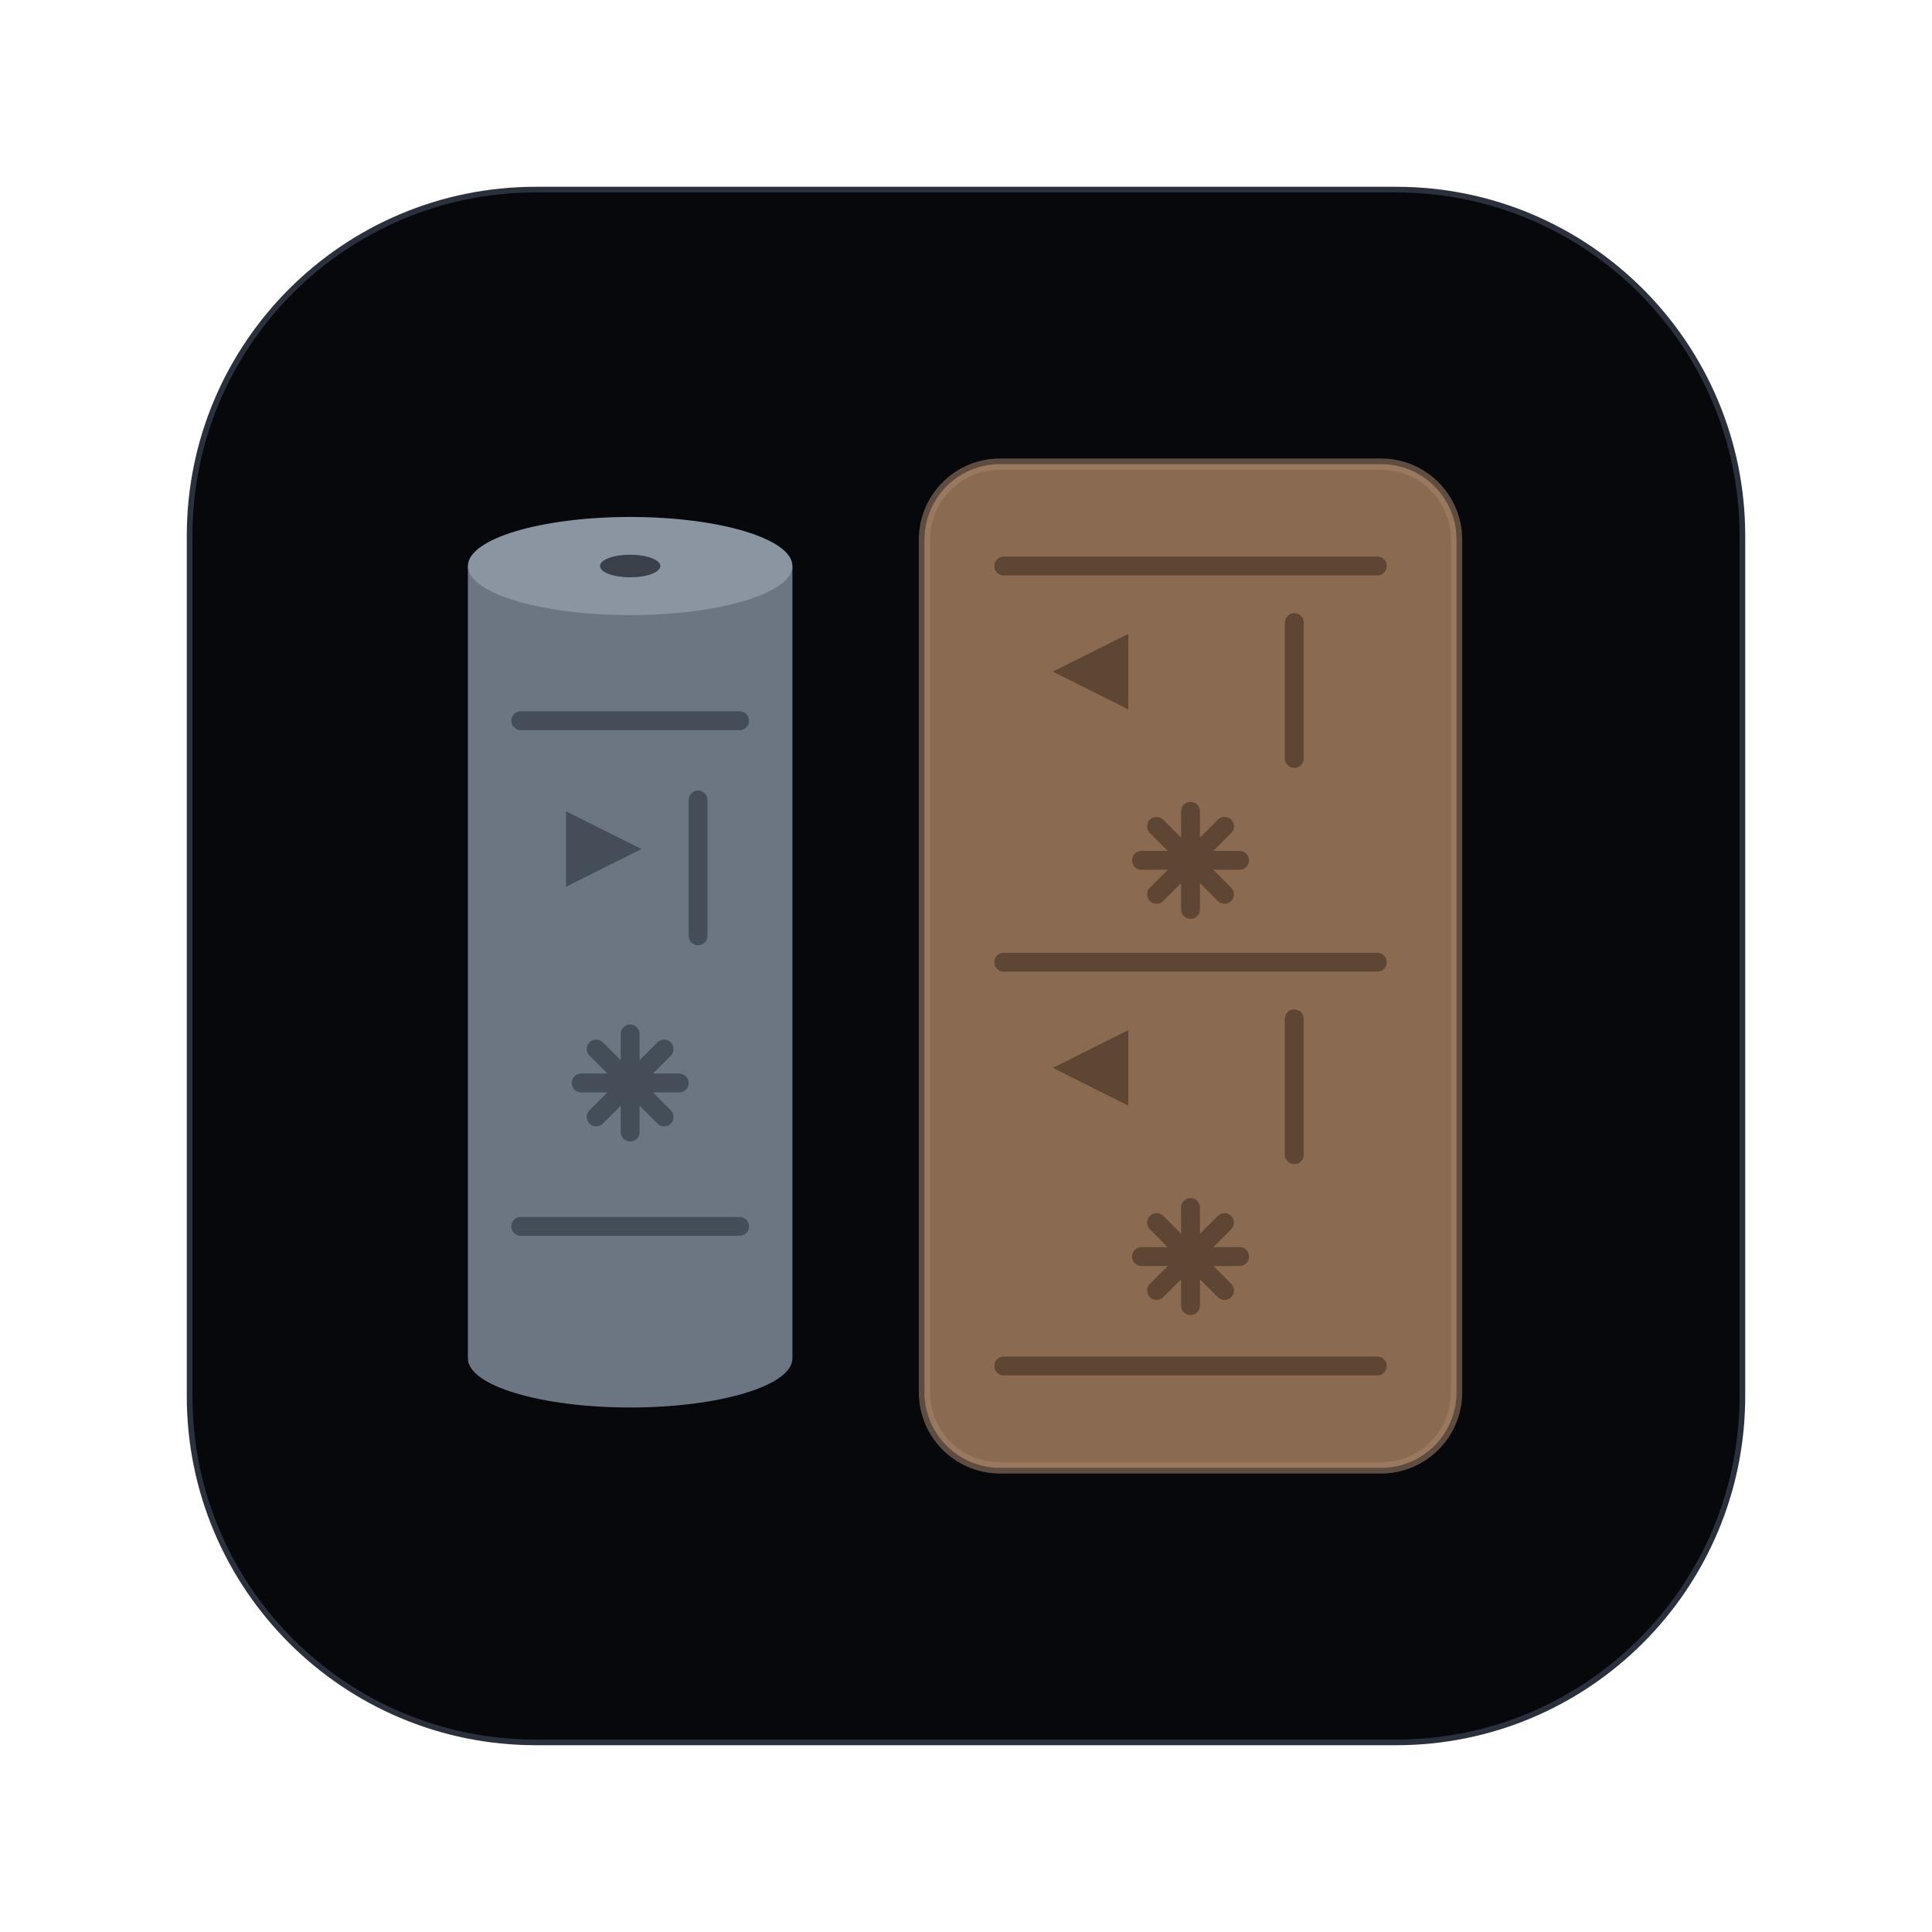
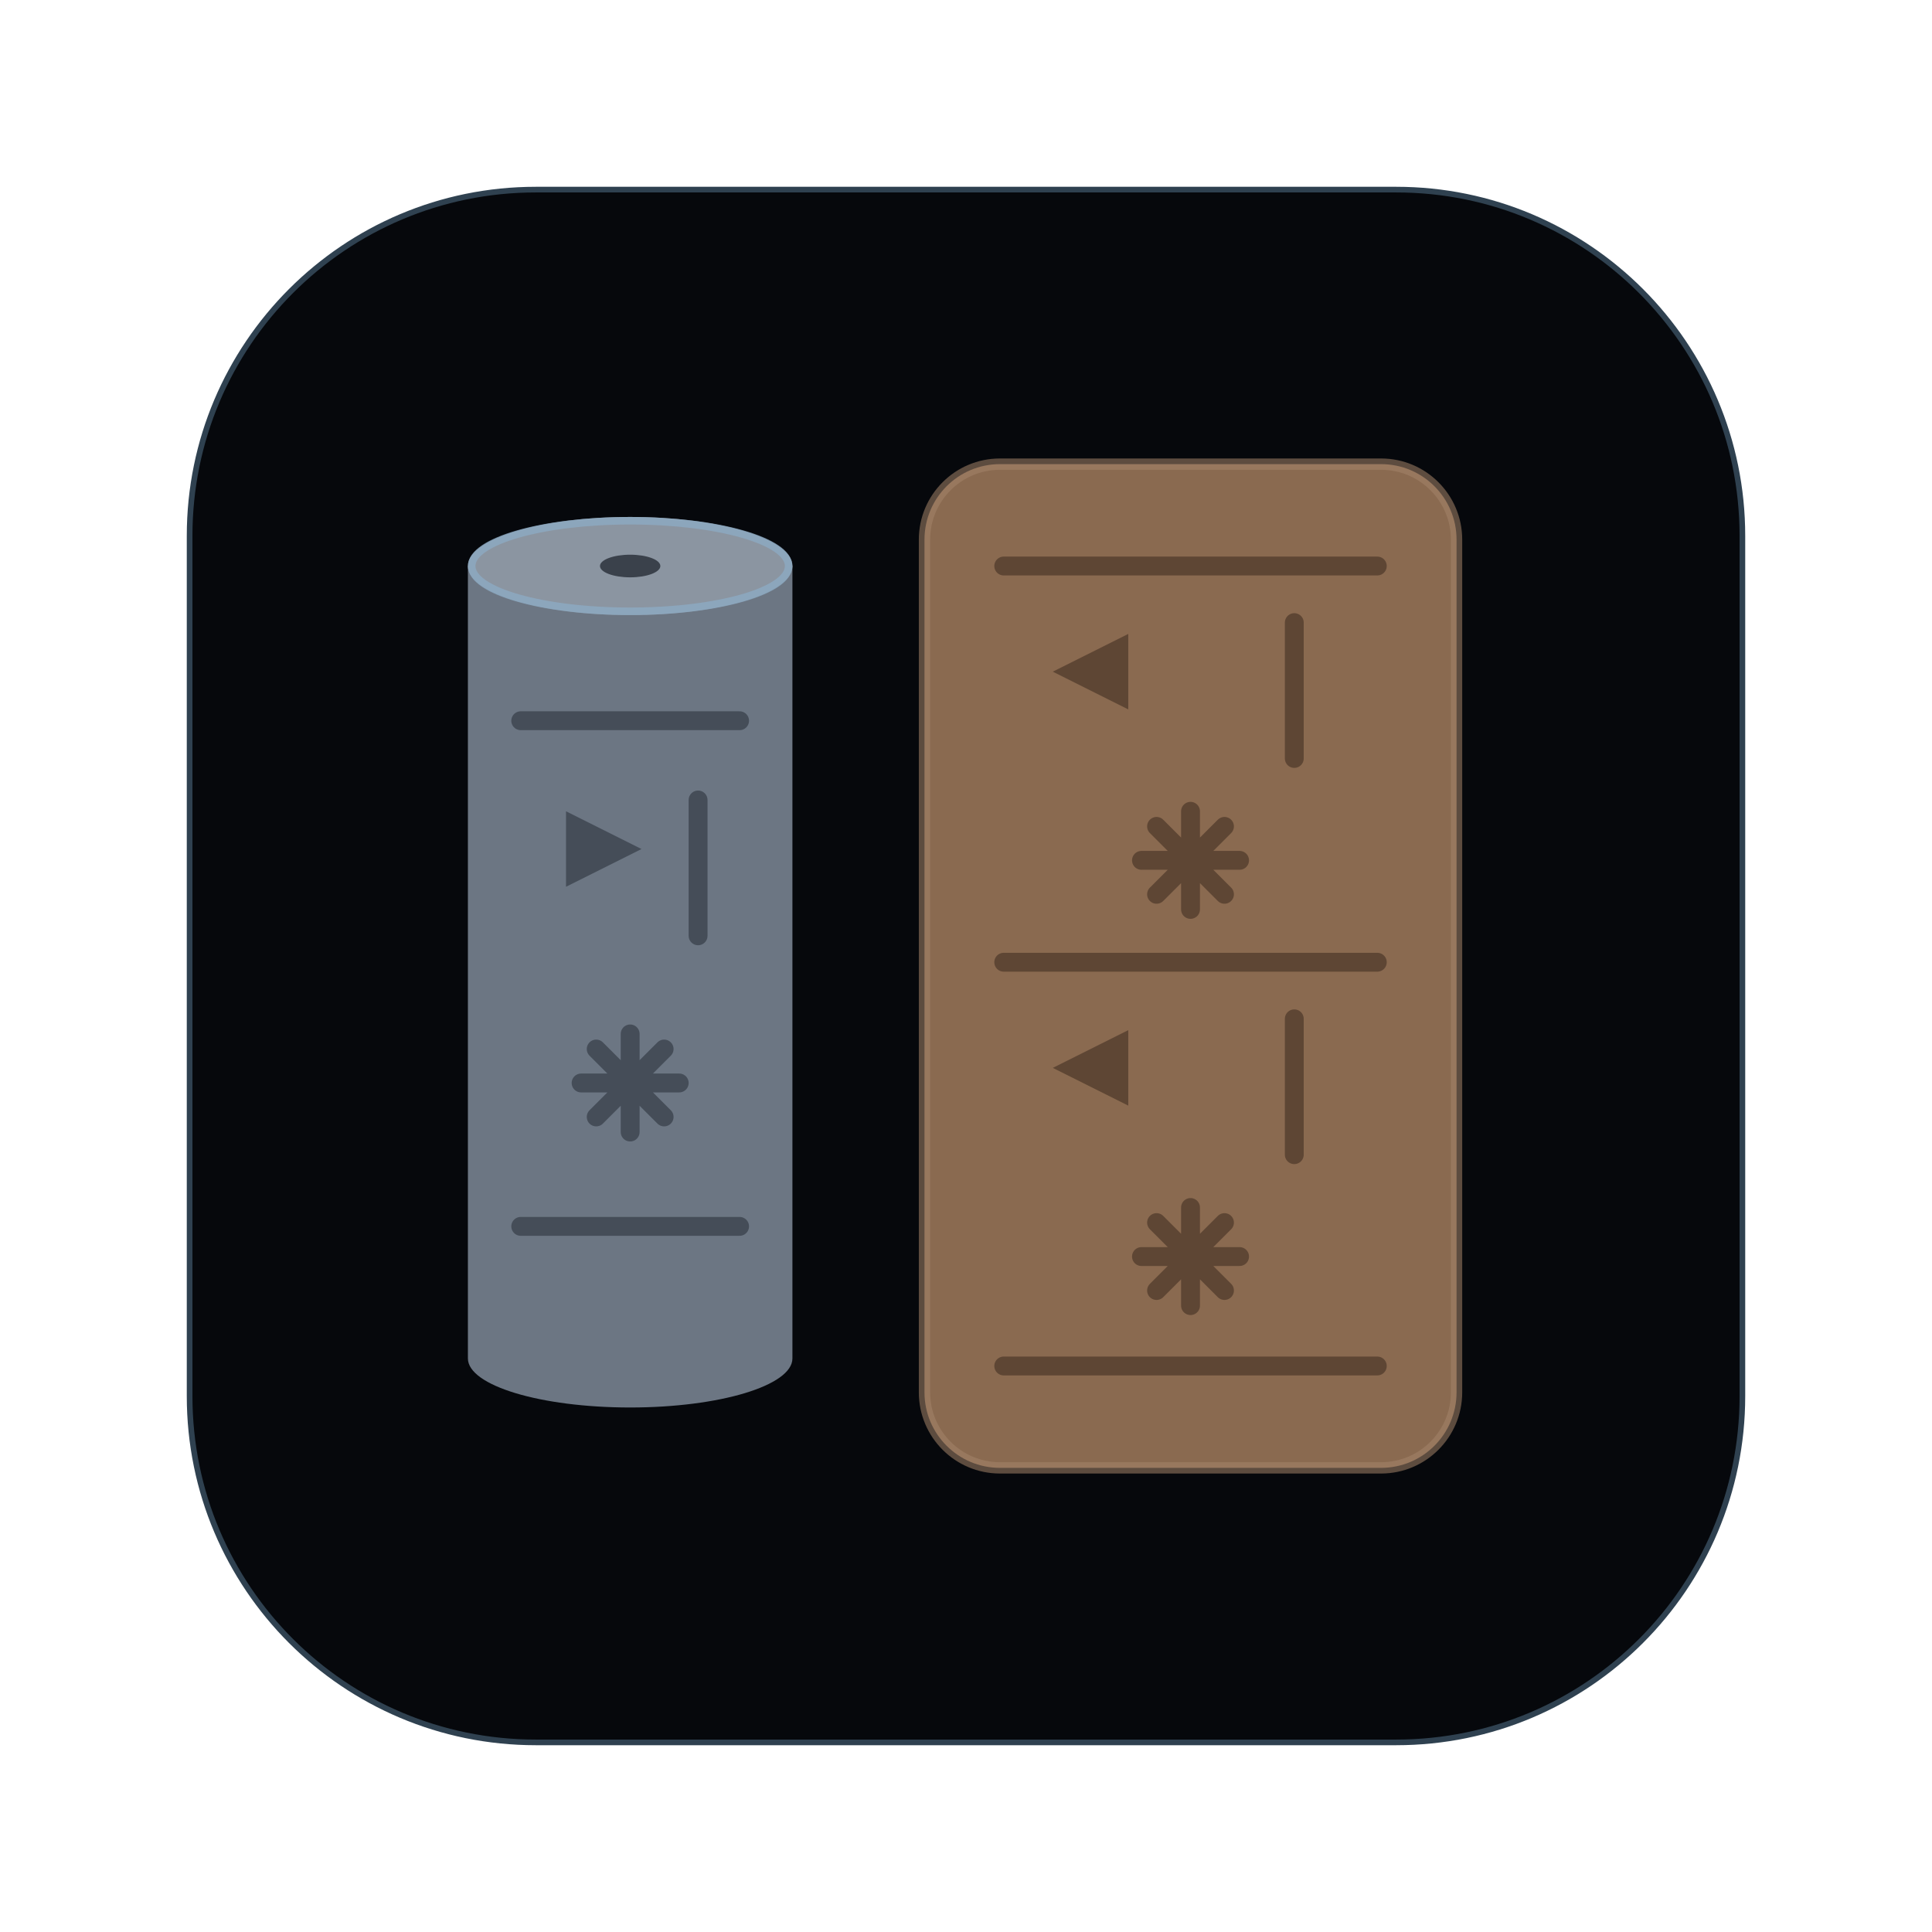
<svg xmlns="http://www.w3.org/2000/svg" viewBox="0 0 1024 1024" width="1024" height="1024">
  <rect x="100" y="100" width="824" height="824" rx="184" fill="#06080c" />
-   <rect x="100.5" y="100.5" width="823" height="823" rx="183.5" fill="none" stroke="#2a313d" stroke-width="3" />
+   <rect x="100.5" y="100.5" width="823" height="823" rx="183.5" fill="none" stroke="#2f4150" stroke-width="3" />
  <path d="M248 300 V720 A86 26 0 0 0 420 720 V300 Z" fill="#6c7683" />
  <ellipse cx="334" cy="300" rx="86" ry="26" fill="#8b95a1" />
  <ellipse cx="334" cy="300" rx="16" ry="6" fill="#3a414b" />
+   <ellipse cx="334" cy="300" rx="84" ry="24" fill="none" stroke="#8caac3" stroke-width="4" opacity=".8" />
  <g stroke="#454d58" stroke-width="10" stroke-linecap="round" fill="none">
    <path d="M276 382 H392" />
    <path d="M300 430 l40 20 l-40 20 z" fill="#454d58" stroke="none" />
    <path d="M370 424 V496" />
    <path d="M334 548 v52 M308 574 h52 M316 556 l36 36 M352 556 l-36 36" />
    <path d="M276 650 H392" />
  </g>
  <rect x="490" y="246" width="282" height="532" rx="40" fill="#8a6a50" />
  <rect x="490" y="246" width="282" height="532" rx="40" fill="none" stroke="#a4846a" stroke-width="6" opacity=".55" />
  <g stroke="#5e4634" stroke-width="10" stroke-linecap="round" fill="none">
    <path d="M532 300 H730" />
    <path d="M598 336 l-40 20 l40 20 z" fill="#5e4634" stroke="none" />
    <path d="M556 330 V402" transform="translate(130 0)" />
    <path d="M631 430 v52 M605 456 h52 M613 438 l36 36 M649 438 l-36 36" />
    <path d="M532 510 H730" />
    <path d="M598 546 l-40 20 l40 20 z" fill="#5e4634" stroke="none" />
    <path d="M686 540 V612" />
    <path d="M631 640 v52 M605 666 h52 M613 648 l36 36 M649 648 l-36 36" />
    <path d="M532 724 H730" />
  </g>
</svg>
